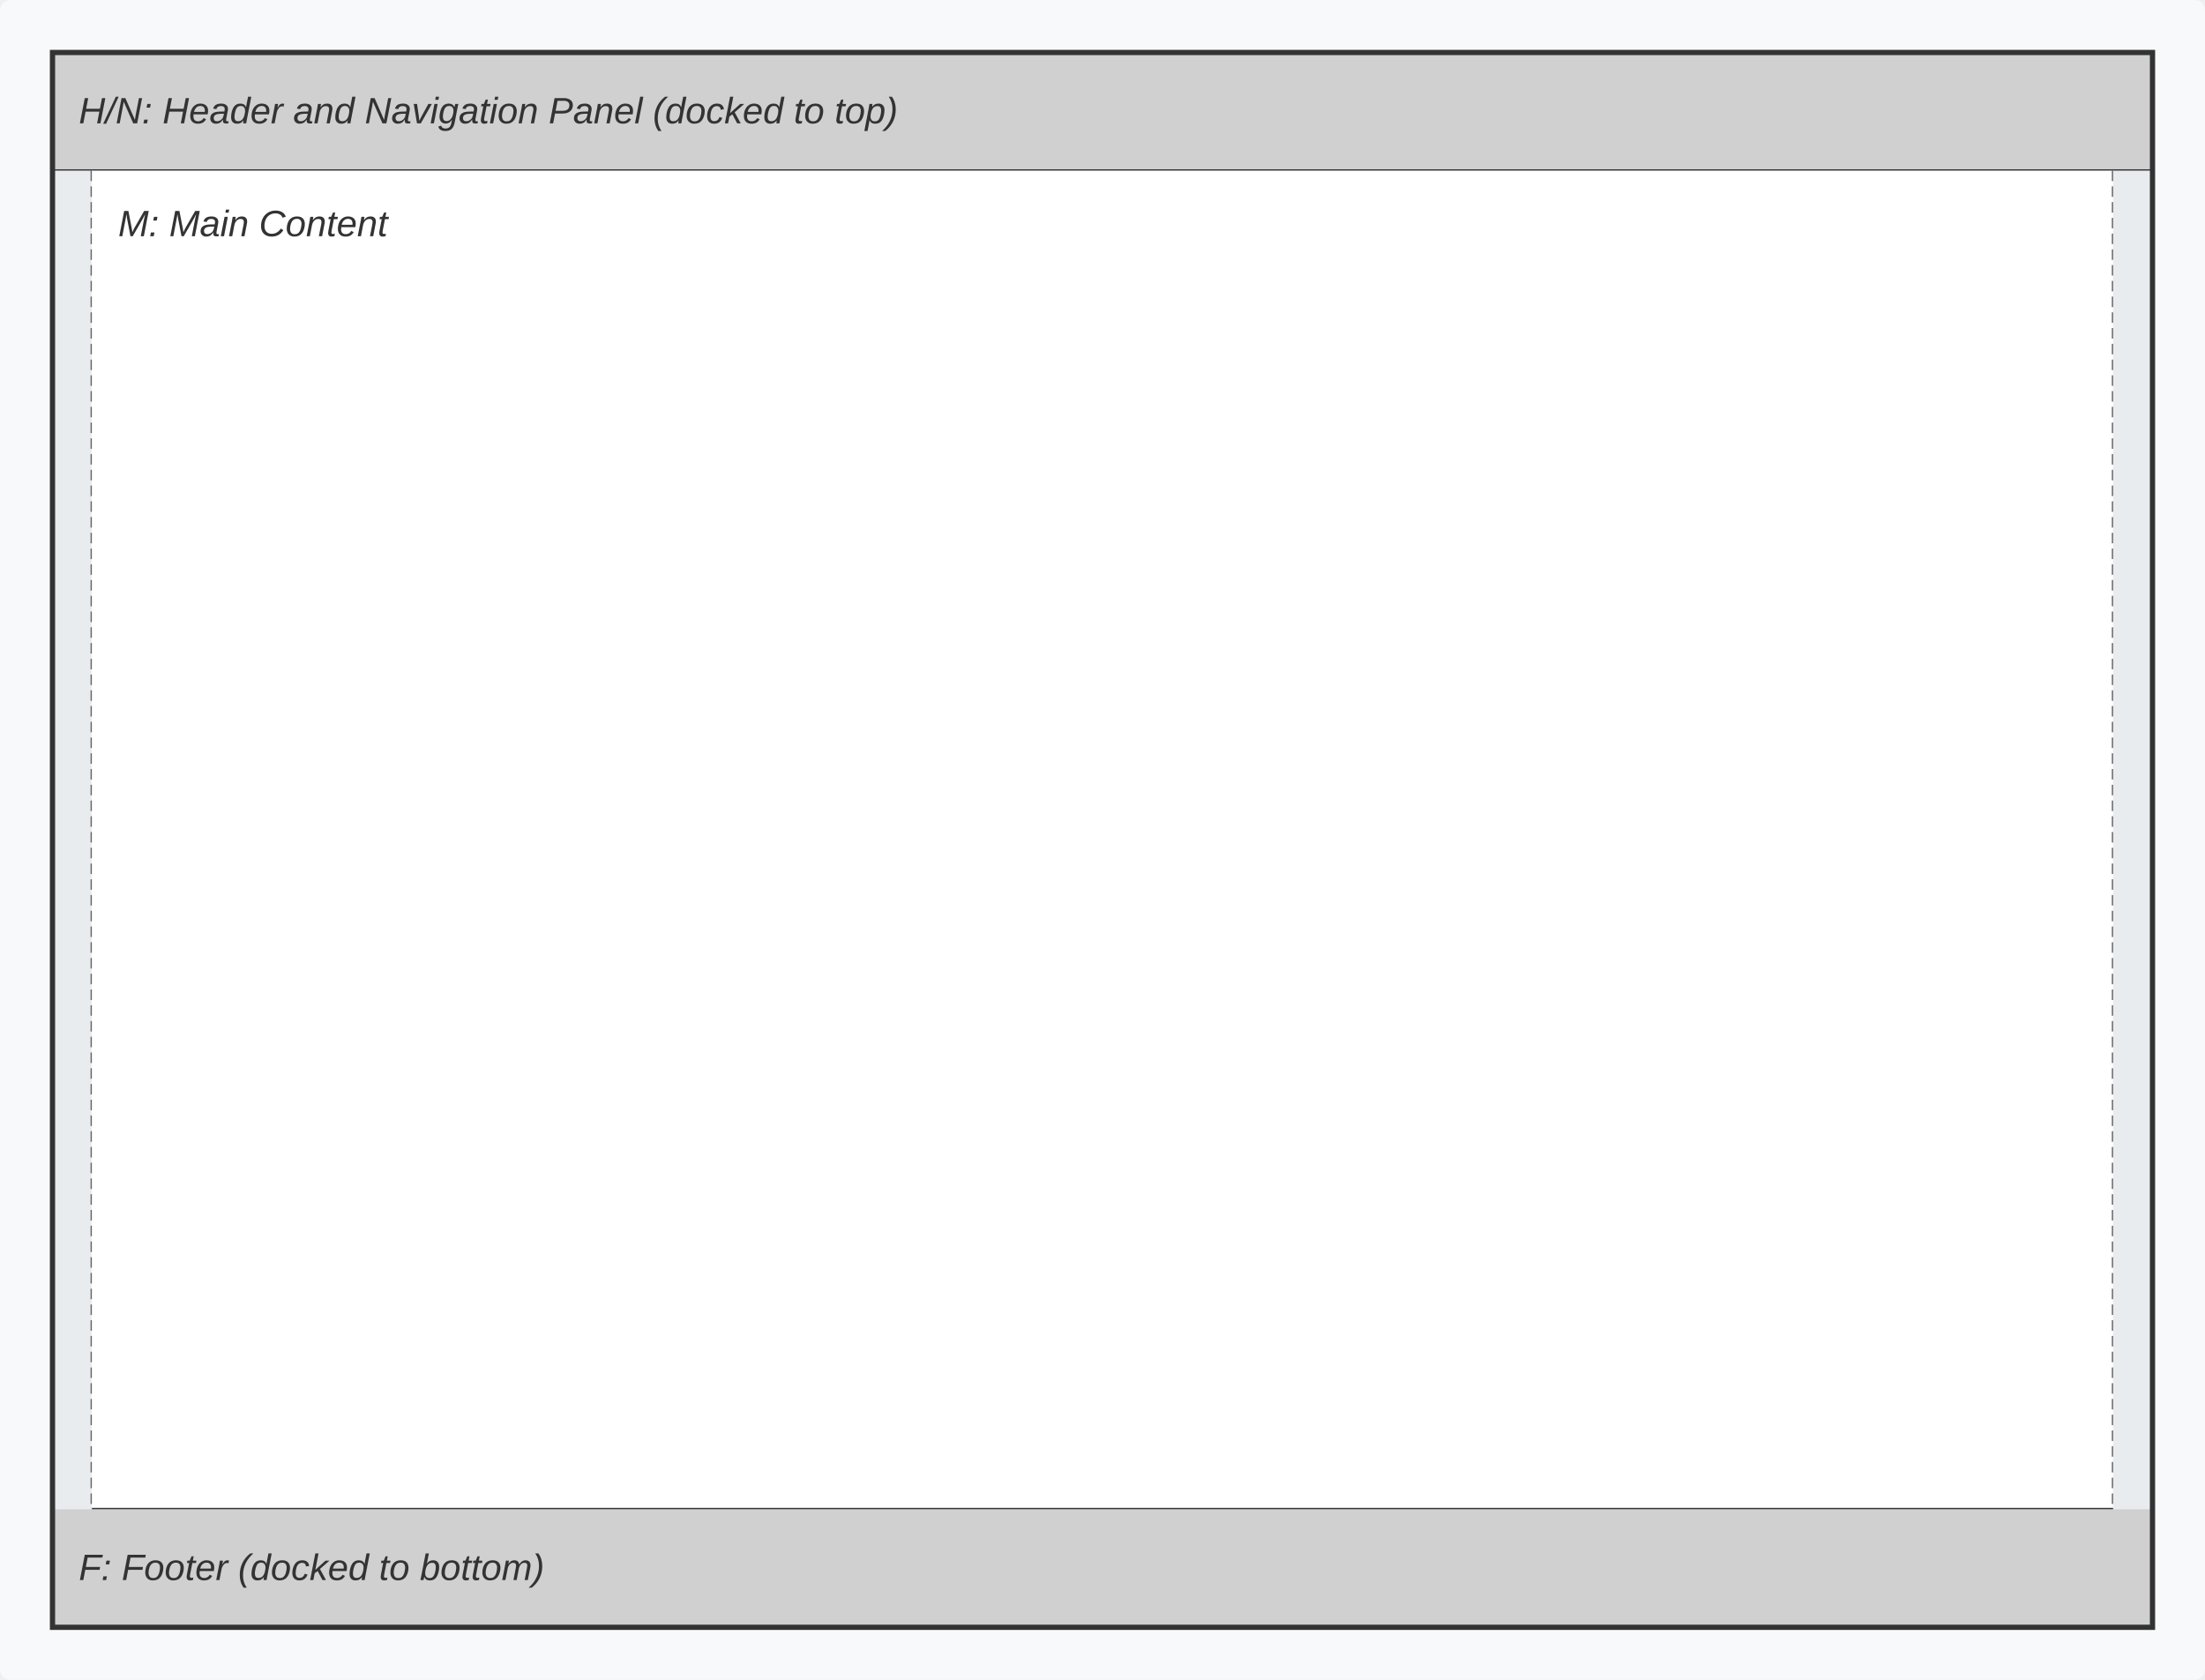
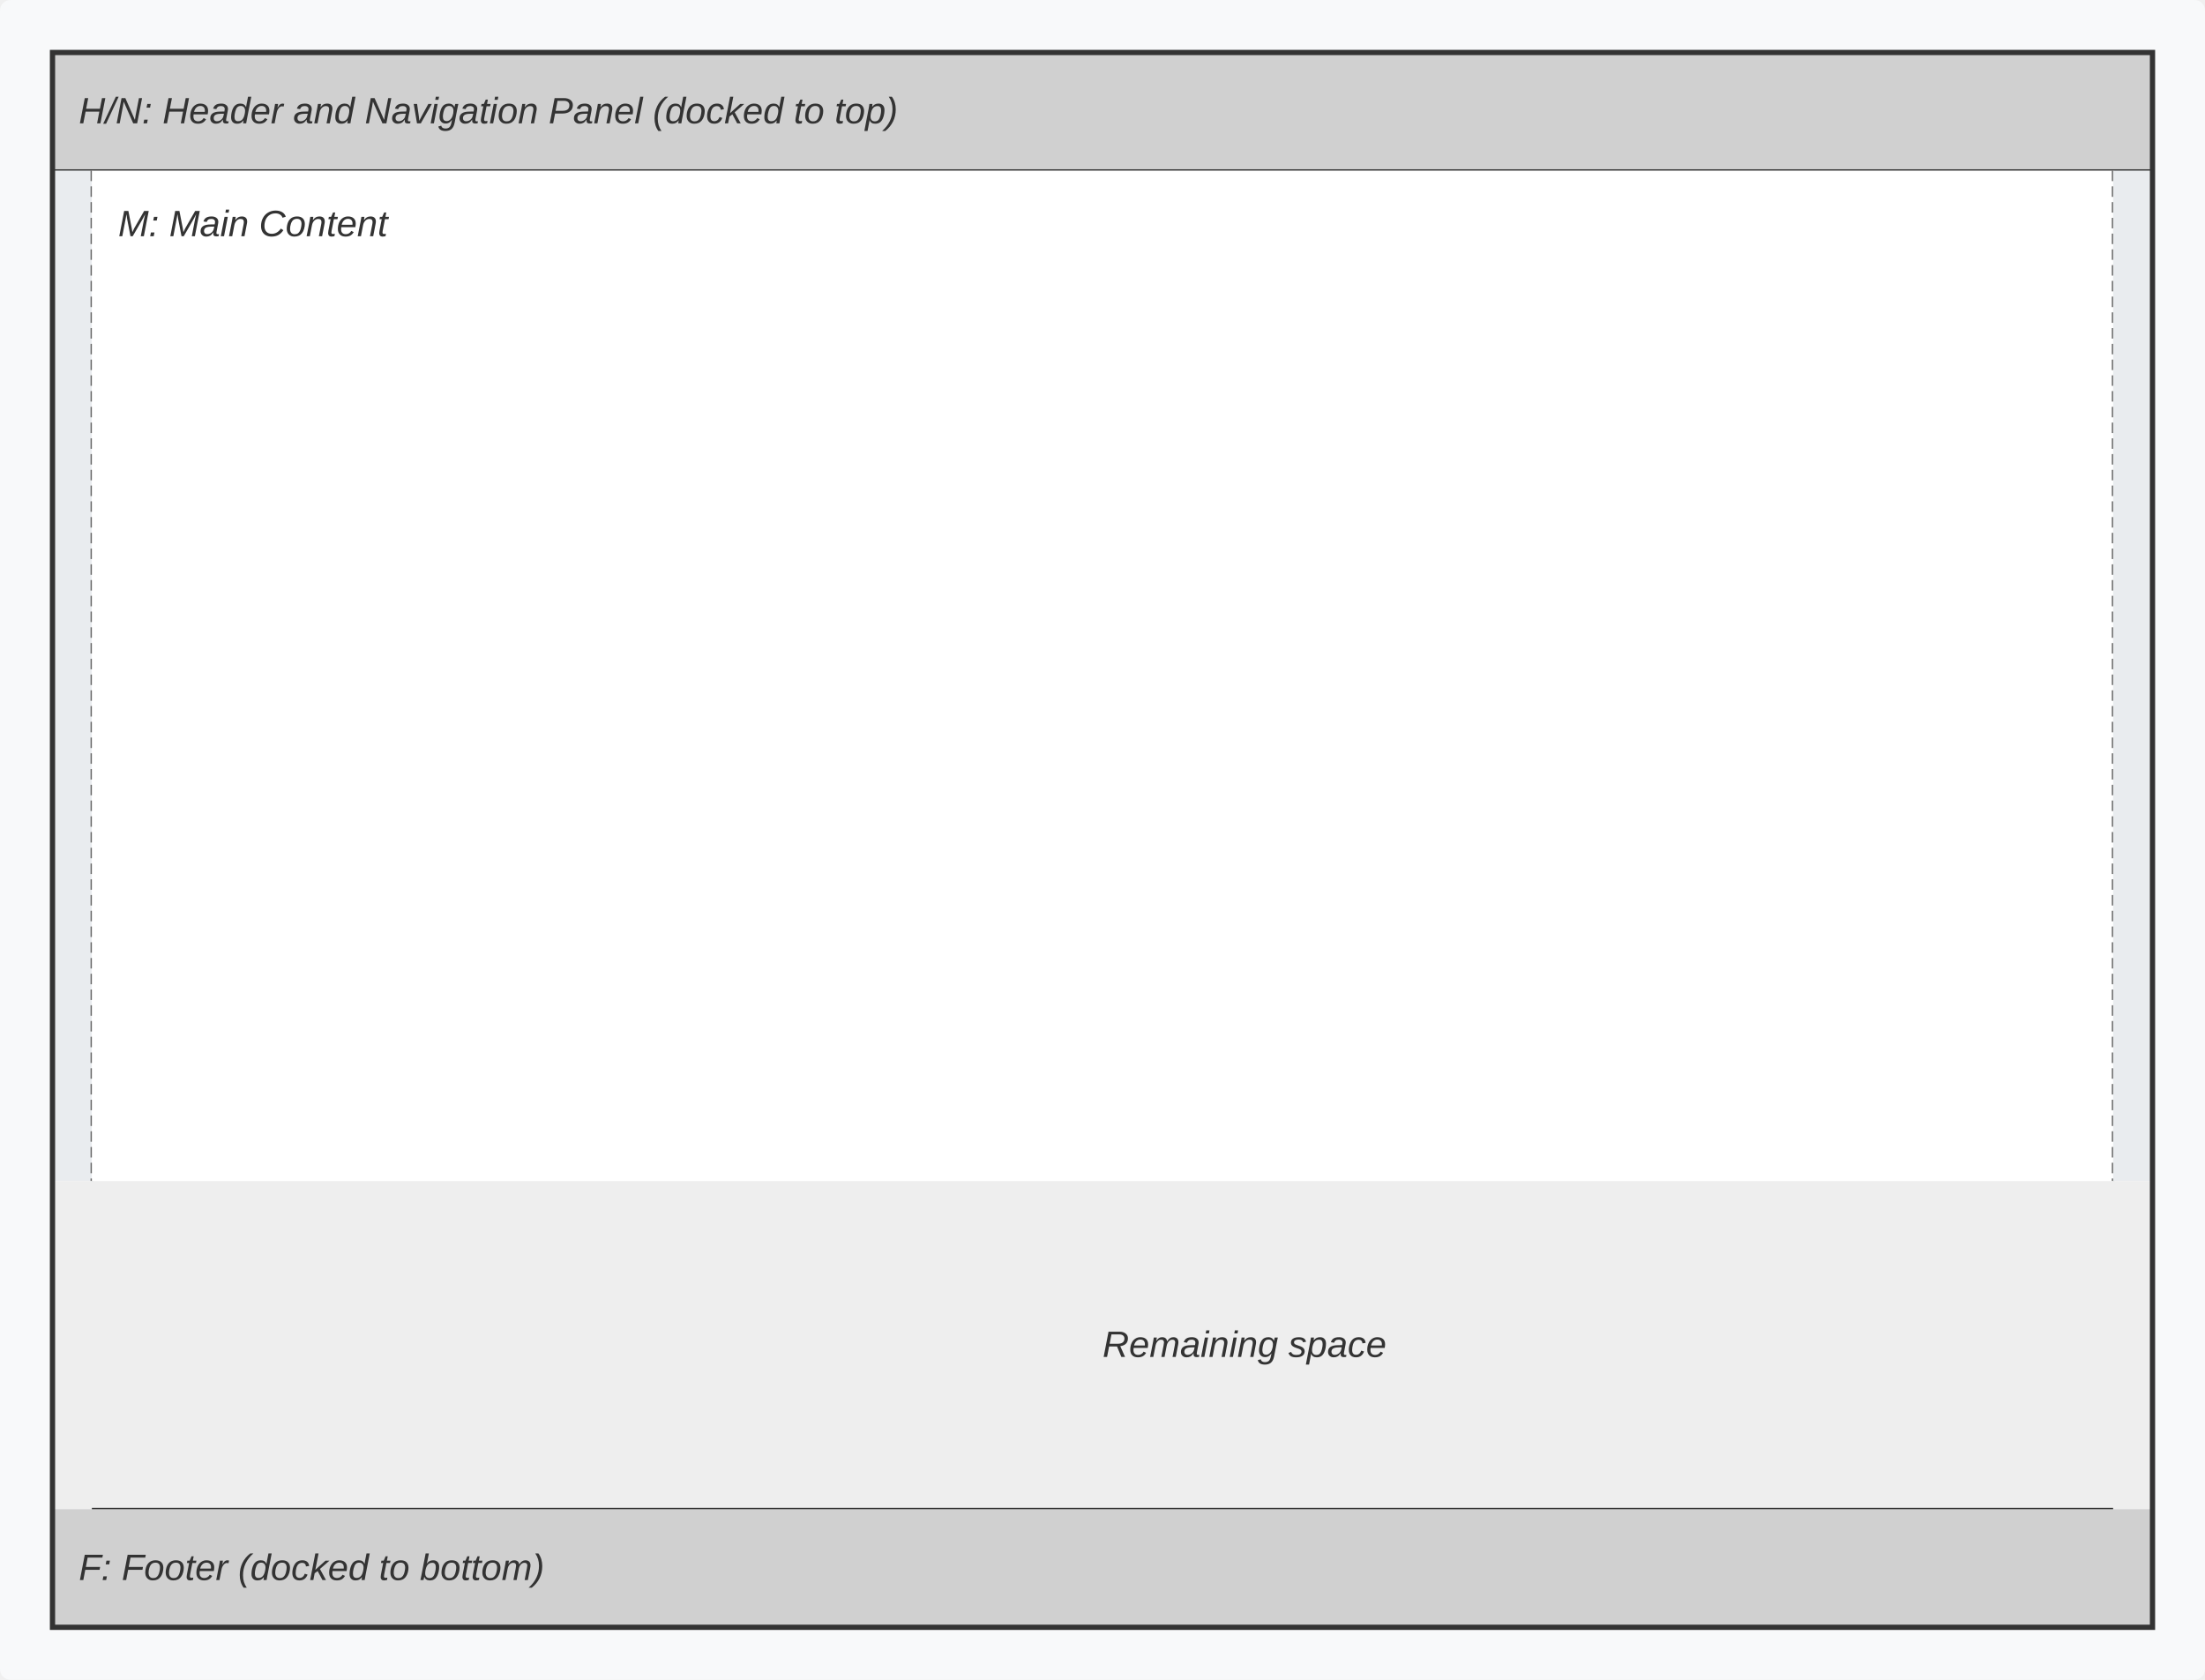
<svg xmlns="http://www.w3.org/2000/svg" viewBox="0 0 840 640" width="840" height="640">
  <defs>
    <style>
      /* Backgrounds */
      .container-bg { fill: #f8f9fa; }
      .gutter { fill: #e9ecef; }
      
      /* Blocks - FILL ONLY, NO STROKE */
      .header { fill: #d0d0d0; }
      .nav { fill: #e0e0e0; }
      .content { fill: #ffffff; }
      .footer { fill: #d0d0d0; }
      
      /* Borders */
      .main-screen-border { stroke: #333; stroke-width: 2; fill: none; }
      .block-border { stroke: #333; stroke-width: 1; fill: none; }
      .gutter-edge { stroke: #666; stroke-width: 1; stroke-dasharray: 4,2; fill: none; }
      
      /* Text */
      .text { font-family: Arial, sans-serif; font-size: 14px; fill: #333; text-anchor: start; font-style: italic; }
    </style>
  </defs>
  <rect class="container-bg" x="0" y="0" width="840" height="640" rx="4" />
  <rect class="header" x="20" y="20" width="800" height="45" />
  <line class="block-border" x1="20" y1="65" x2="820" y2="65" />
  <text class="text" x="30" y="47">H/N: Header and Navigation Panel (docked to top)</text>
-   <rect class="gutter" x="20" y="65" width="15" height="510" />
-   <line class="gutter-edge" x1="35" y1="65" x2="35" y2="575" />
-   <rect class="content" x="35" y="65" width="770" height="510" />
+   <rect class="gutter" x="20" y="65" width="15" height="385" />
+   <line class="gutter-edge" x1="35" y1="65" x2="35" y2="450" />
+   <rect class="content" x="35" y="65" width="770" height="385" />
  <text class="text" x="45" y="90">M: Main Content</text>
-   <line class="gutter-edge" x1="805" y1="65" x2="805" y2="575" />
-   <rect class="gutter" x="805" y="65" width="15" height="510" />
+   <line class="gutter-edge" x1="805" y1="65" x2="805" y2="450" />
+   <rect class="gutter" x="805" y="65" width="15" height="385" />
+   <rect fill="#eeeeee" x="20" y="450" width="800" height="125" />
+   <text class="text" text-anchor="middle" x="420" y="517">Remaining space</text>
  <line class="block-border" x1="35" y1="575" x2="805" y2="575" />
  <rect class="footer" x="20" y="575" width="800" height="45" />
  <text class="text" x="30" y="602">F: Footer (docked to bottom)</text>
  <rect class="main-screen-border" x="20" y="20" width="800" height="600" />
</svg>
